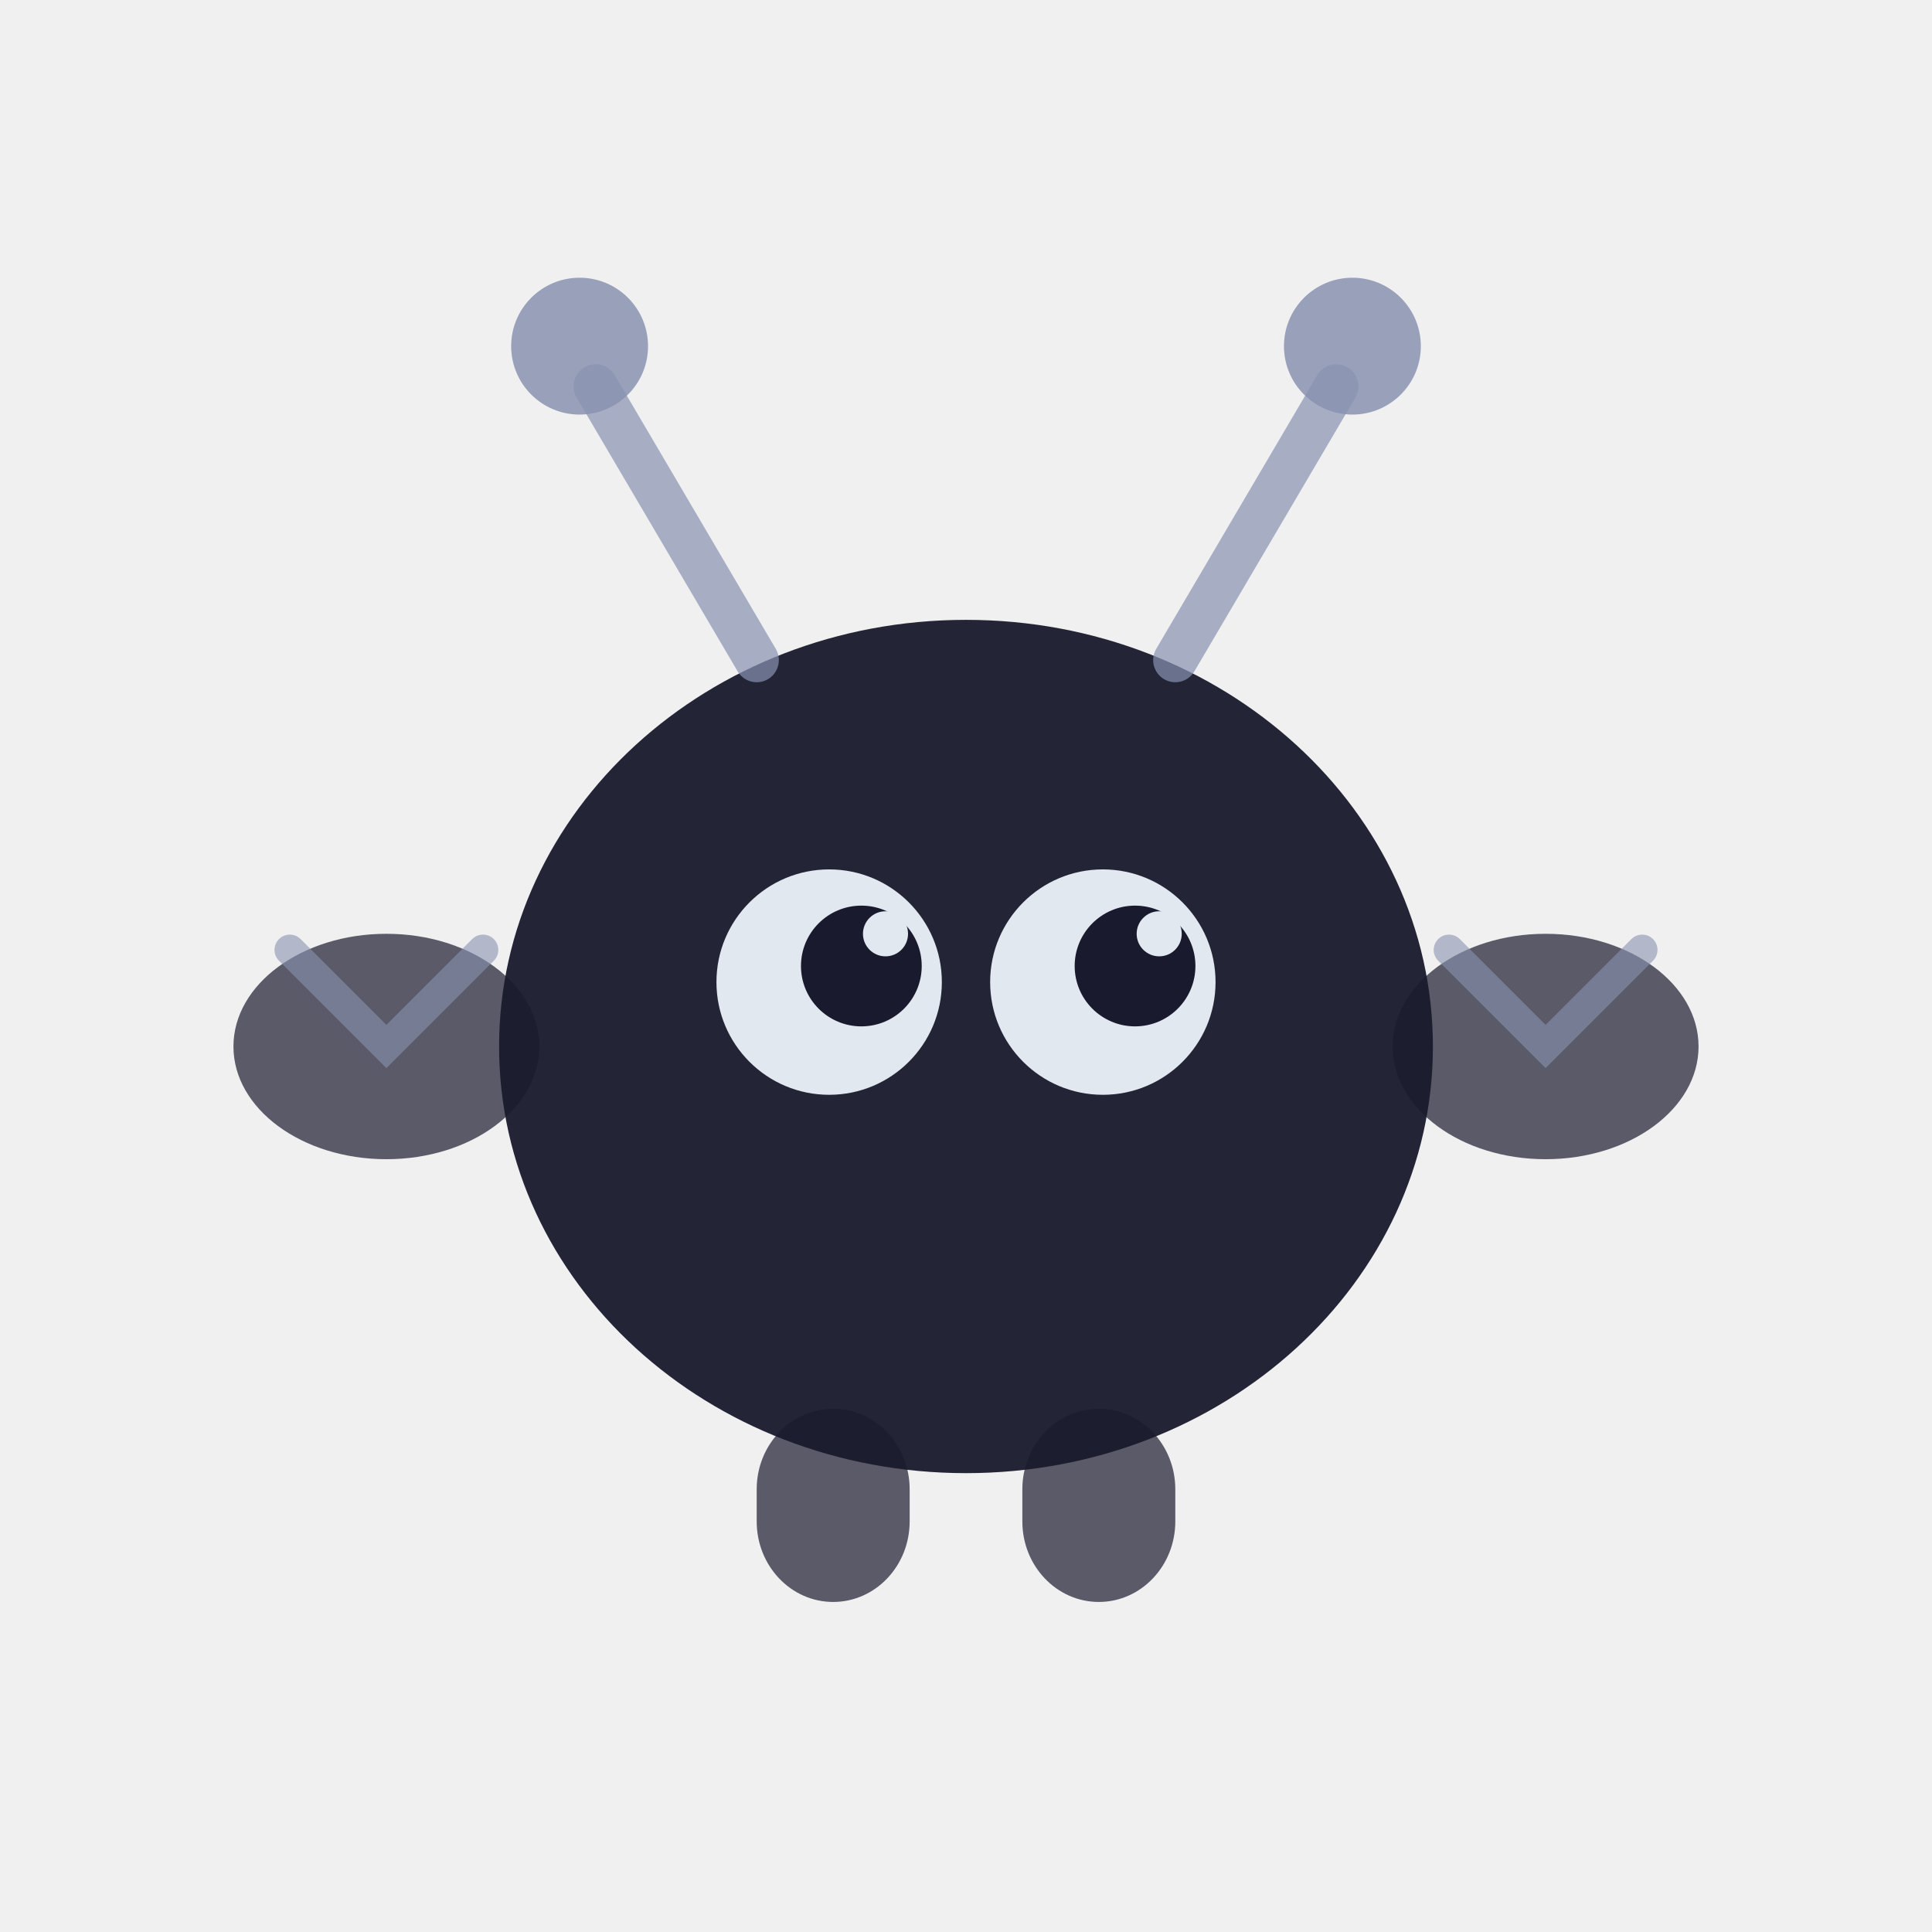
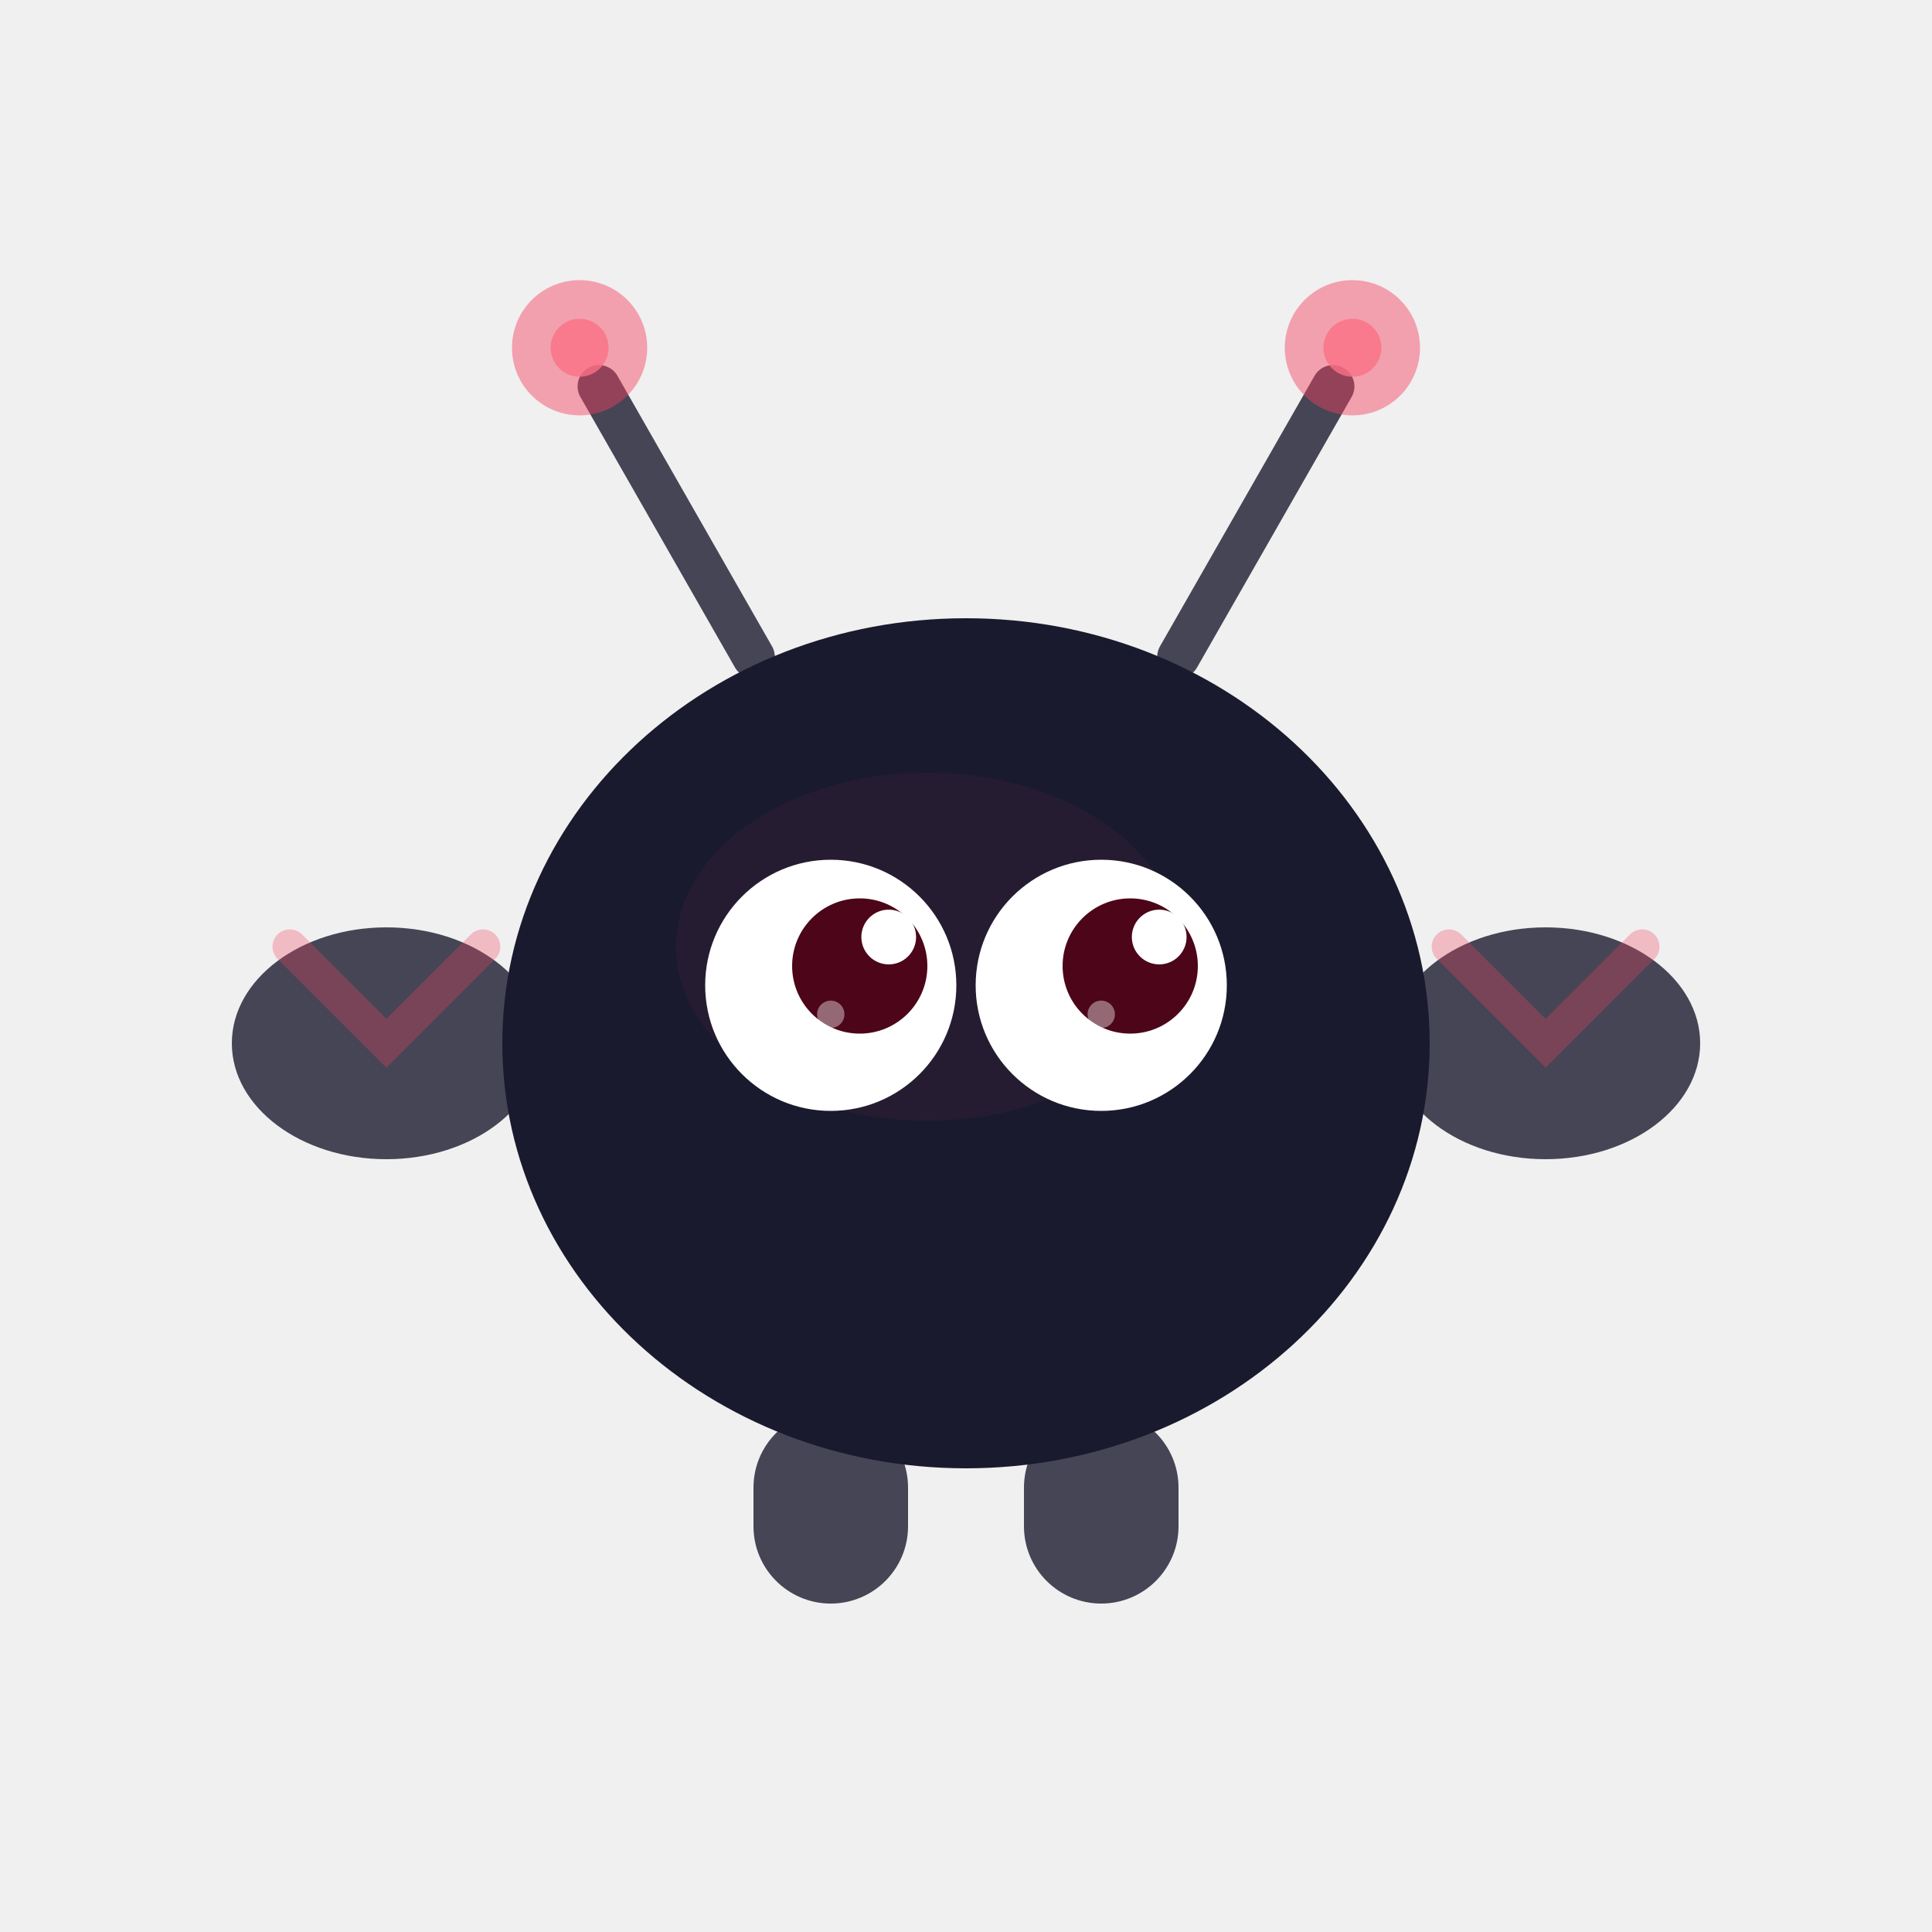
<svg xmlns="http://www.w3.org/2000/svg" viewBox="0 0 24 24" fill="#1a1a2e">
-   <ellipse cx="12" cy="13" rx="5.8" ry="5.3" opacity=".95" />
-   <rect x="9.4" y="17.5" width="1.9" height="2.4" rx="1" opacity=".7" />
-   <rect x="12.7" y="17.5" width="1.9" height="2.4" rx="1" opacity=".7" />
-   <ellipse cx="4.8" cy="13" rx="1.9" ry="1.4" opacity=".7" />
-   <path d="M3.6,11.8 L4.8,13 L6,11.8" stroke="#8892b0" stroke-width=".38" fill="none" stroke-linecap="round" opacity=".6" />
-   <ellipse cx="19.2" cy="13" rx="1.9" ry="1.4" opacity=".7" />
-   <path d="M18,11.8 L19.2,13 L20.4,11.8" stroke="#8892b0" stroke-width=".38" fill="none" stroke-linecap="round" opacity=".6" />
-   <line x1="9.4" y1="8.2" x2="7.4" y2="4.8" stroke="#8892b0" stroke-width=".55" stroke-linecap="round" opacity=".7" />
-   <circle cx="7.2" cy="4.3" r=".85" fill="#8892b0" opacity=".85" />
-   <line x1="14.6" y1="8.2" x2="16.6" y2="4.8" stroke="#8892b0" stroke-width=".55" stroke-linecap="round" opacity=".7" />
-   <circle cx="16.8" cy="4.3" r=".85" fill="#8892b0" opacity=".85" />
-   <circle cx="10.3" cy="12.2" r="1.4" fill="#e2e8f0" />
-   <circle cx="13.7" cy="12.2" r="1.4" fill="#e2e8f0" />
-   <circle cx="10.7" cy="12" r=".75" fill="#1a1a2e" />
-   <circle cx="14.1" cy="12" r=".75" fill="#1a1a2e" />
-   <circle cx="11" cy="11.6" r=".28" fill="#e2e8f0" />
-   <circle cx="14.4" cy="11.6" r=".28" fill="#e2e8f0" />
+   <ellipse cx="12" cy="12.96" rx="5.76" ry="5.28" />
+   <ellipse cx="11.52" cy="11.76" rx="3.12" ry="2.16" fill="#f43f5e" opacity=".06" />
+   <rect x="9.36" y="17.52" width="1.92" height="2.4" rx=".96" opacity=".8" />
+   <rect x="12.72" y="17.52" width="1.92" height="2.4" rx=".96" opacity=".8" />
+   <ellipse cx="4.8" cy="12.96" rx="1.92" ry="1.44" opacity=".8" />
+   <path d="M3.6,11.76 L4.8,12.96 L6,11.76" stroke="#f43f5e" stroke-width=".43" fill="none" stroke-linecap="round" opacity=".3" />
+   <ellipse cx="19.2" cy="12.96" rx="1.92" ry="1.44" opacity=".8" />
+   <path d="M18,11.76 L19.2,12.96 L20.4,11.76" stroke="#f43f5e" stroke-width=".43" fill="none" stroke-linecap="round" opacity=".3" />
+   <line x1="9.36" y1="8.16" x2="7.44" y2="4.8" stroke="#1a1a2e" stroke-width=".53" stroke-linecap="round" opacity=".8" />
+   <circle cx="7.2" cy="4.32" r=".84" fill="#f43f5e" opacity=".45" />
+   <circle cx="7.2" cy="4.32" r=".36" fill="#fb7185" opacity=".8" />
+   <line x1="14.64" y1="8.16" x2="16.56" y2="4.8" stroke="#1a1a2e" stroke-width=".53" stroke-linecap="round" opacity=".8" />
+   <circle cx="16.8" cy="4.32" r=".84" fill="#f43f5e" opacity=".45" />
+   <circle cx="16.8" cy="4.32" r=".36" fill="#fb7185" opacity=".8" />
+   <circle cx="10.32" cy="12.24" r="1.56" fill="#fff" />
+   <circle cx="13.68" cy="12.24" r="1.56" fill="#fff" />
+   <circle cx="10.68" cy="12" r=".84" fill="#4c0519" />
+   <circle cx="14.04" cy="12" r=".84" fill="#4c0519" />
+   <circle cx="11.04" cy="11.64" r=".34" fill="#fff" />
+   <circle cx="14.4" cy="11.64" r=".34" fill="#fff" />
+   <circle cx="10.32" cy="12.6" r=".17" fill="#fff" opacity=".4" />
+   <circle cx="13.68" cy="12.6" r=".17" fill="#fff" opacity=".4" />
</svg>
